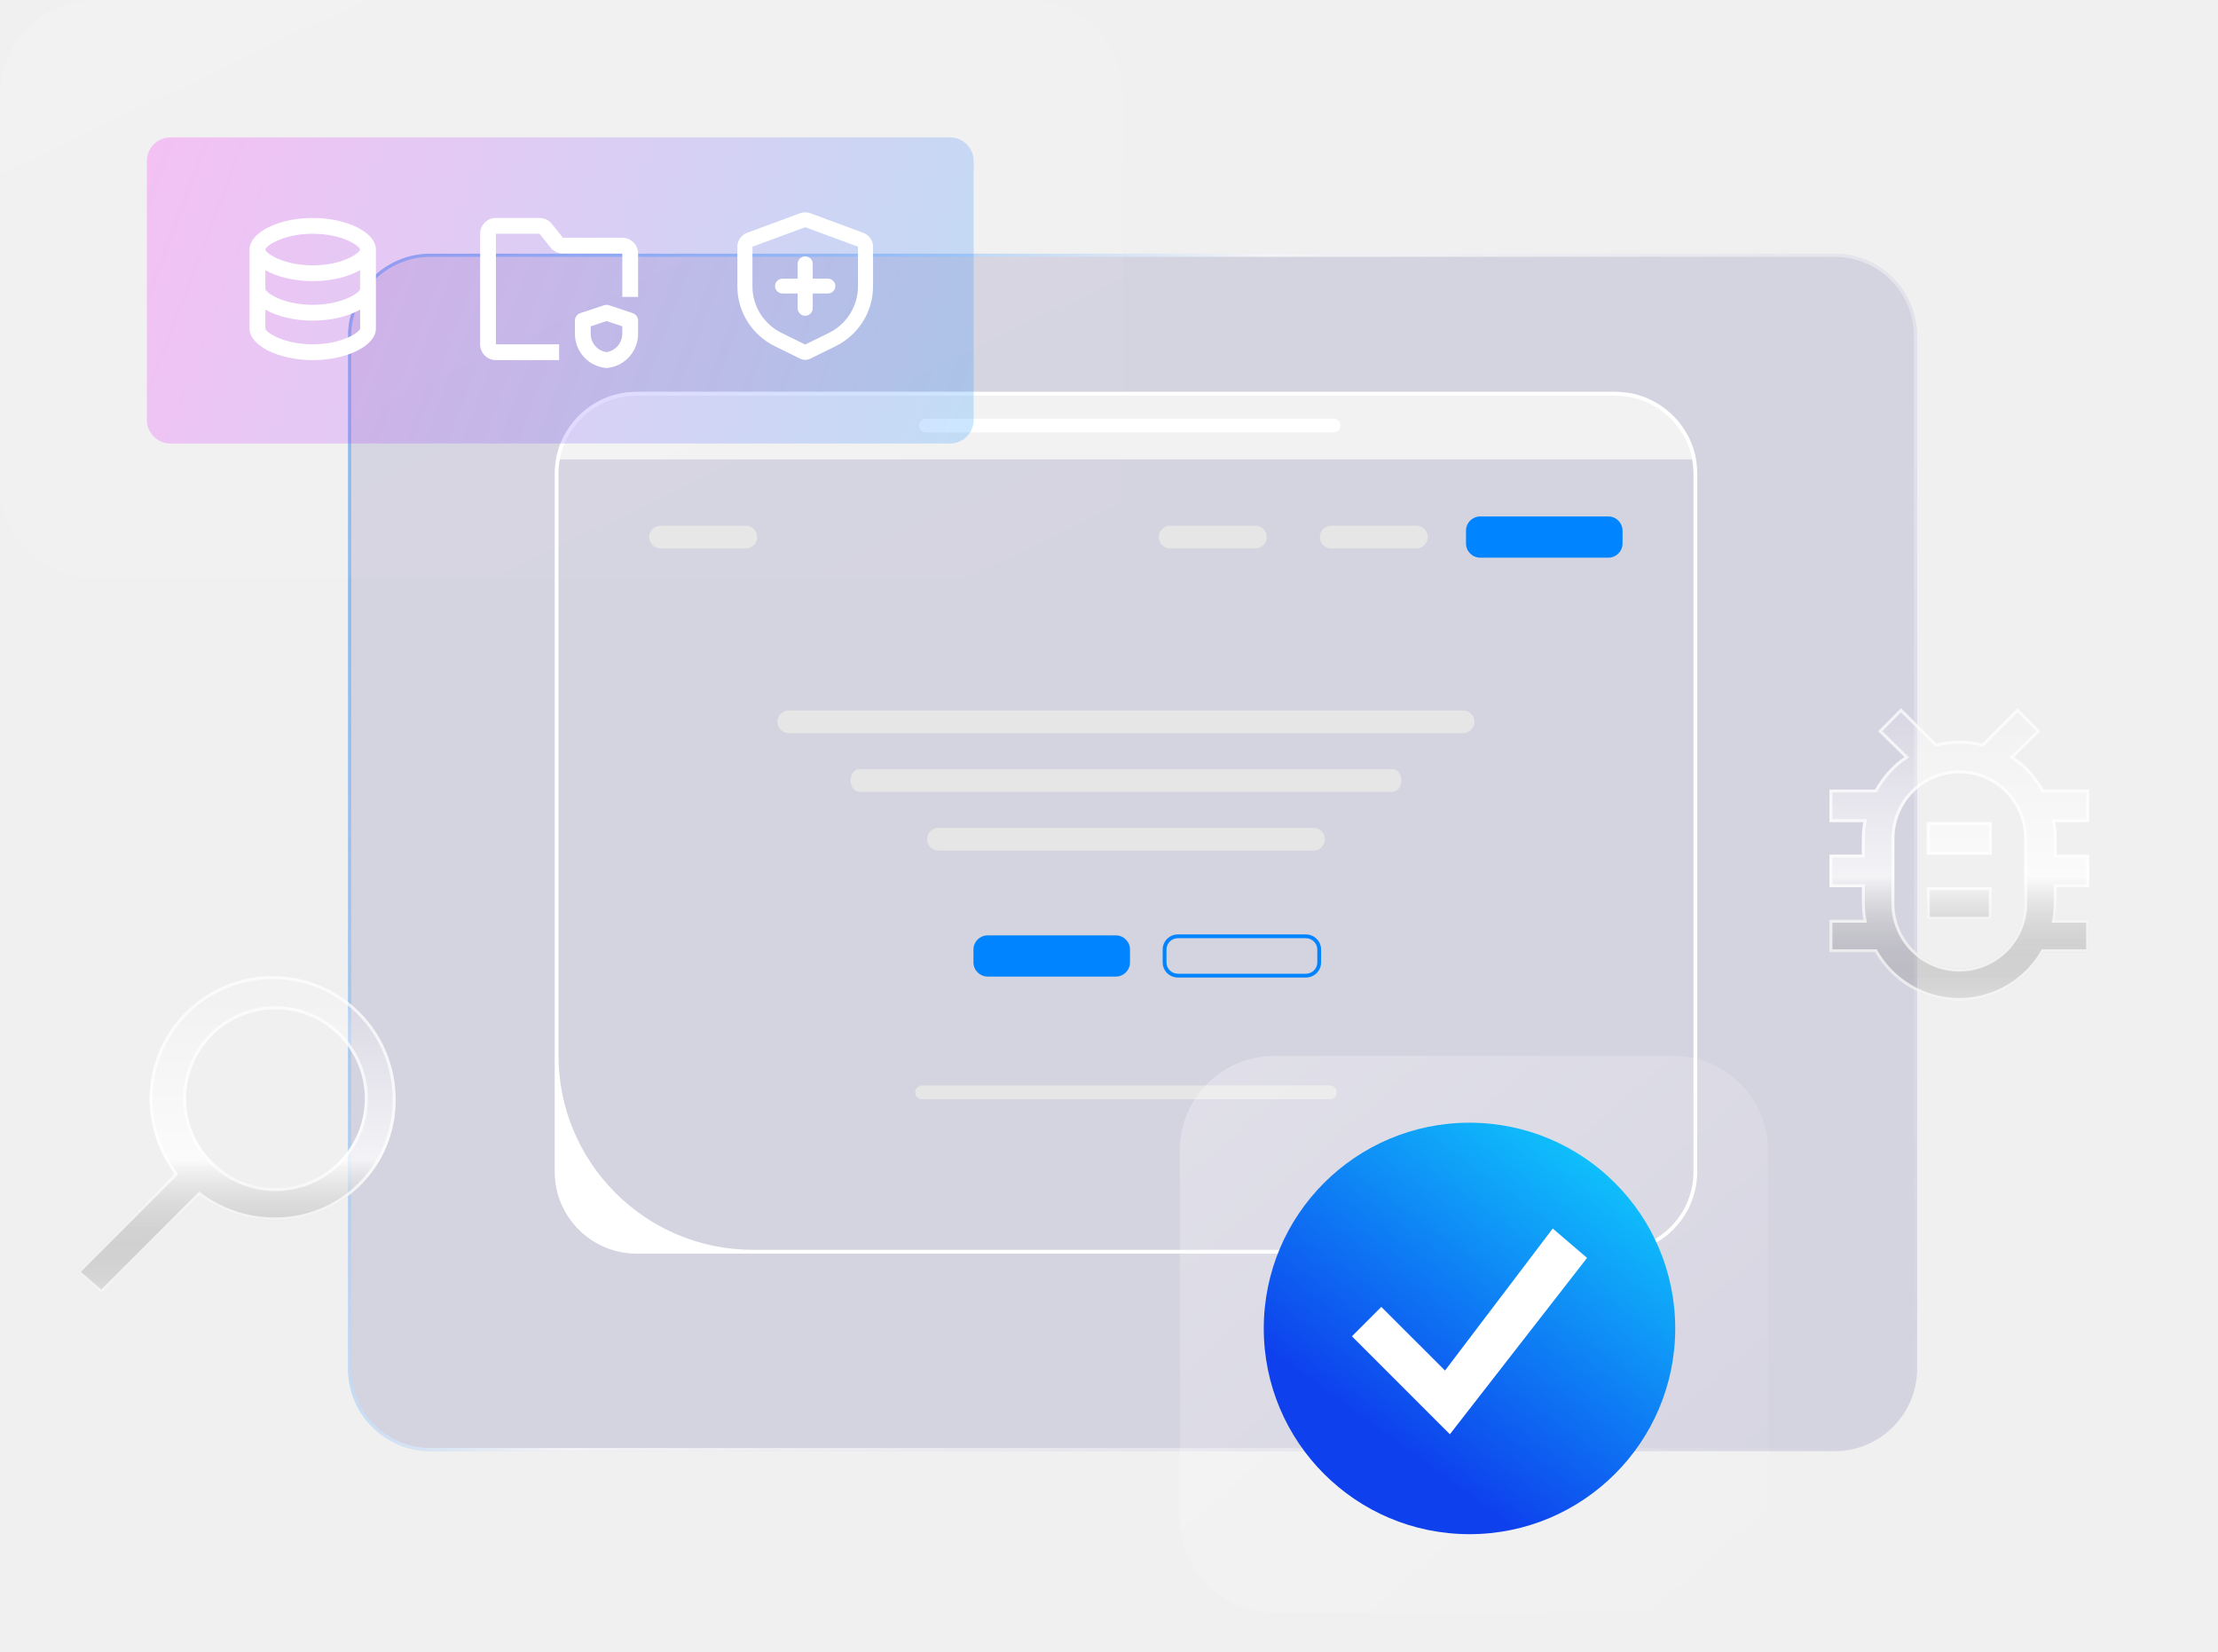
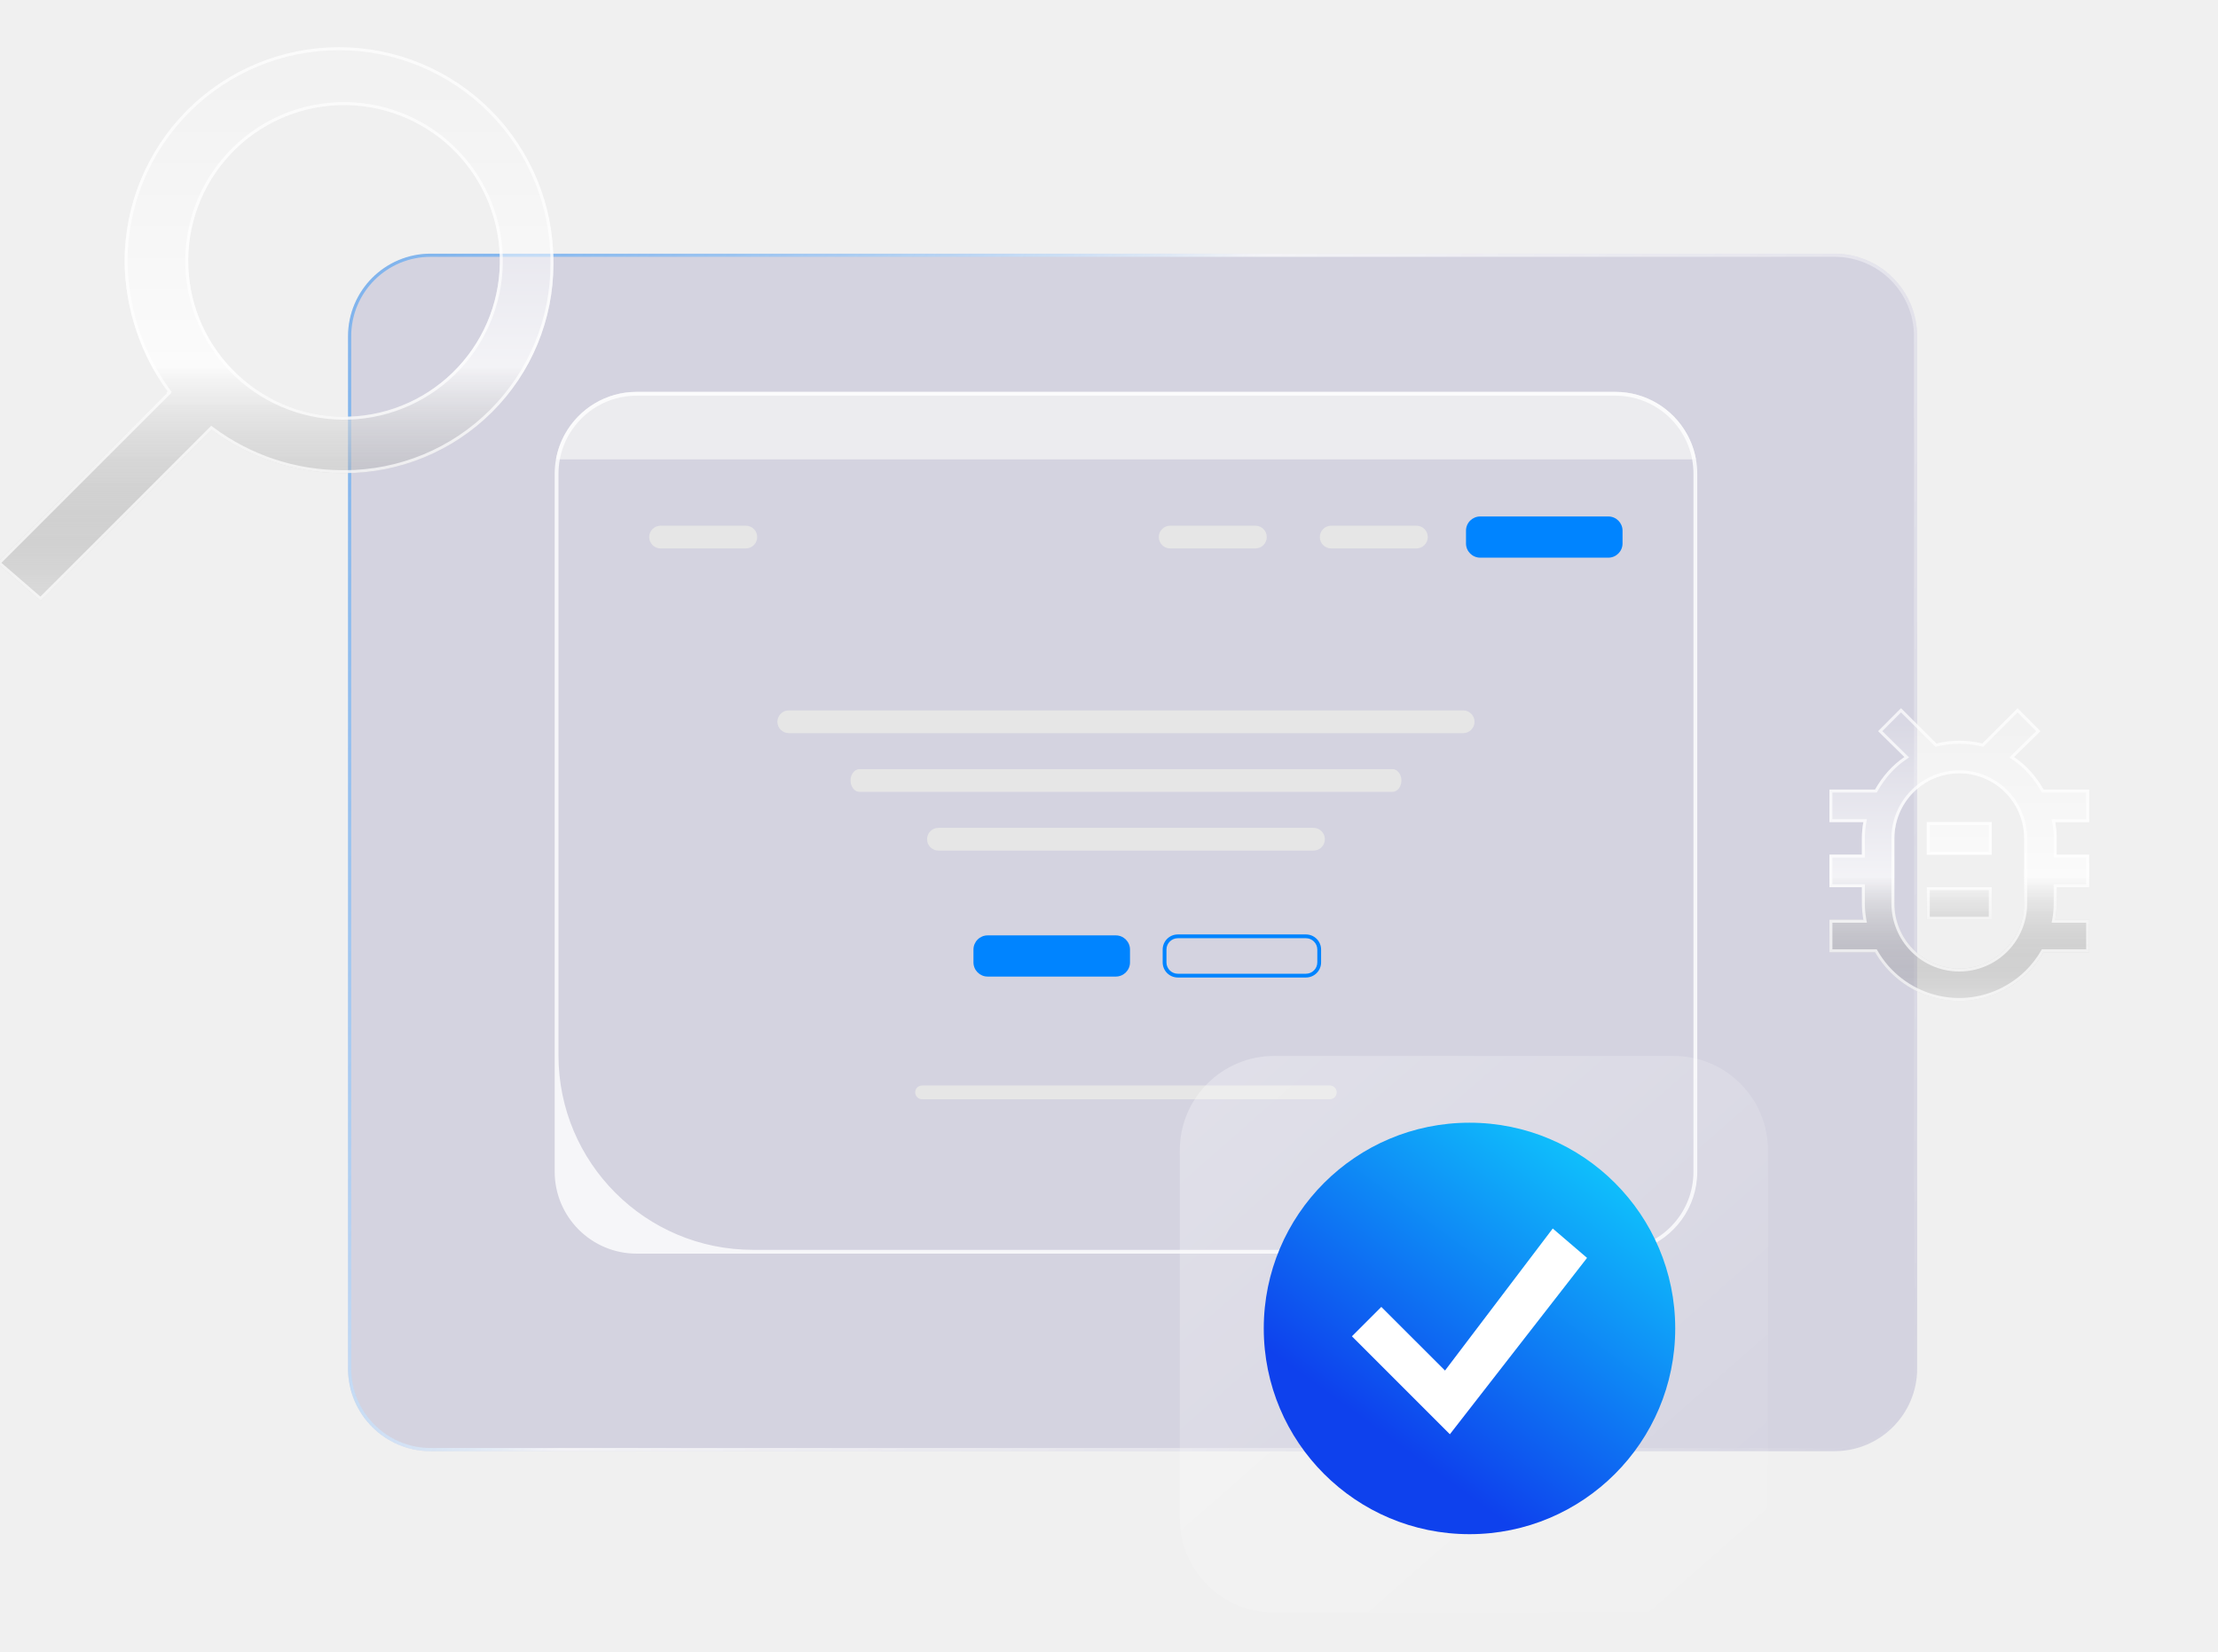
<svg xmlns="http://www.w3.org/2000/svg" width="376" height="280" viewBox="0 0 376 280" fill="none">
-   <g filter="url(#filter0_b_358_1046)">
+   <g filter="url(#filter0_b_897_1144)">
    <rect width="266" height="203" rx="14" transform="matrix(1 0 0 -1 59 246)" fill="#6660A0" fill-opacity="0.2" />
-     <rect x="0.268" y="-0.268" width="265.464" height="202.464" rx="13.732" transform="matrix(1 0 0 -1 59 245.464)" stroke="url(#paint0_linear_358_1046)" stroke-width="0.536" />
+     <rect x="0.268" y="-0.268" width="265.464" height="202.464" rx="13.732" transform="matrix(1 0 0 -1 59 245.464)" stroke="url(#paint0_linear_897_1144)" stroke-width="0.536" />
  </g>
-   <g clip-path="url(#clip0_358_1046)">
-     <path d="M17.191 219.28L33.815 202.655C37.476 205.39 41.92 206.872 46.489 206.882H46.494L46.736 206.885C52.127 206.885 57.297 204.743 61.109 200.931C64.921 197.119 67.062 191.949 67.062 186.558L67.06 186.302V186.316C67.06 180.786 64.864 175.483 60.954 171.573C57.044 167.663 51.741 165.466 46.211 165.466C40.681 165.466 35.378 167.663 31.468 171.573C27.558 175.483 25.362 180.786 25.362 186.316C25.42 190.904 26.913 195.36 29.631 199.057L29.589 198.996L12.964 215.621L17.191 219.28ZM46.211 171.099C50.225 170.969 54.127 172.438 57.058 175.183C59.99 177.928 61.712 181.725 61.846 185.739C61.98 189.753 60.515 193.656 57.773 196.59C55.032 199.525 51.237 201.251 47.223 201.39C43.209 201.528 39.305 200.067 36.367 197.329C33.429 194.59 31.699 190.797 31.557 186.783C31.414 182.77 32.87 178.864 35.606 175.923C38.342 172.983 42.133 171.248 46.146 171.101L46.211 171.099Z" fill="url(#paint1_linear_358_1046)" />
-     <path d="M66.812 186.558L66.81 186.316H66.81C66.81 180.852 64.64 175.613 60.777 171.75C56.914 167.887 51.674 165.716 46.211 165.716C40.748 165.716 35.508 167.887 31.645 171.75C27.782 175.612 25.612 180.851 25.612 186.314C25.668 190.728 27.067 195.017 29.619 198.612L29.622 198.609L29.793 198.852L29.833 198.908L29.836 198.913L29.643 199.051L29.765 199.173L13.331 215.607L17.178 218.939L33.639 202.479L33.792 202.326L33.965 202.455C37.583 205.157 41.974 206.622 46.49 206.632L46.494 206.632L46.496 206.632L46.736 206.635C46.736 206.635 46.736 206.635 46.737 206.635C52.061 206.634 57.167 204.519 60.932 200.754C64.697 196.989 66.812 191.883 66.812 186.559C66.812 186.558 66.812 186.558 66.812 186.558ZM46.202 170.849L46.203 170.849C50.283 170.717 54.249 172.211 57.229 175.001C60.209 177.791 61.959 181.65 62.096 185.731C62.232 189.811 60.743 193.778 57.956 196.761C55.169 199.744 51.312 201.499 47.232 201.639C43.152 201.78 39.183 200.295 36.197 197.511C33.211 194.728 31.452 190.872 31.307 186.792C31.162 182.712 32.642 178.742 35.423 175.753C38.204 172.764 42.057 171.001 46.137 170.852L46.137 170.852L46.202 170.849Z" stroke="white" stroke-opacity="0.7" stroke-width="0.5" />
-   </g>
-   <path d="M354.153 133.847H346.422C345.184 131.64 343.478 129.709 341.415 128.33L345.899 123.944L342.02 120.055L336.05 126.041C333.491 125.418 330.822 125.418 328.264 126.041L322.266 120.055L318.387 123.944L322.844 128.33C320.78 129.709 319.102 131.668 317.864 133.847H310.133V139.364H315.883C315.718 140.274 315.635 141.184 315.635 142.122V144.881H310.133V150.397H315.635V153.156C315.635 154.094 315.718 155.004 315.883 155.914H310.133V161.431H317.864C318.948 163.31 320.392 164.957 322.112 166.277C323.831 167.596 325.794 168.563 327.887 169.122C329.979 169.68 332.162 169.82 334.308 169.532C336.455 169.244 338.524 168.535 340.397 167.444C342.9 166.01 344.991 163.913 346.422 161.431H354.153V155.914H348.403C348.568 155.004 348.65 154.094 348.65 153.156V150.397H354.153V144.881H348.65V142.122C348.65 141.184 348.568 140.274 348.403 139.364H354.153V133.847ZM343.148 153.156C343.148 156.082 341.988 158.888 339.925 160.958C337.861 163.027 335.062 164.189 332.143 164.189C329.224 164.189 326.425 163.027 324.361 160.958C322.297 158.888 321.138 156.082 321.138 153.156V142.122C321.138 139.196 322.297 136.389 324.361 134.32C326.425 132.251 329.224 131.088 332.143 131.088C335.062 131.088 337.861 132.251 339.925 134.32C341.988 136.389 343.148 139.196 343.148 142.122V153.156ZM337.645 139.364V144.881H326.64V139.364H337.645ZM326.64 150.397H337.645V155.914H326.64V150.397Z" fill="url(#paint2_linear_358_1046)" />
+   <path d="M354.153 133.847H346.422C345.184 131.64 343.478 129.709 341.415 128.33L345.899 123.944L342.02 120.055L336.05 126.041C333.491 125.418 330.822 125.418 328.264 126.041L322.266 120.055L318.387 123.944L322.844 128.33C320.78 129.709 319.102 131.668 317.864 133.847H310.133V139.364H315.883C315.718 140.274 315.635 141.184 315.635 142.122V144.881H310.133V150.397H315.635V153.156C315.635 154.094 315.718 155.004 315.883 155.914H310.133V161.431H317.864C318.948 163.31 320.392 164.957 322.112 166.277C323.831 167.596 325.794 168.563 327.887 169.122C329.979 169.68 332.162 169.82 334.308 169.532C336.455 169.244 338.524 168.535 340.397 167.444C342.9 166.01 344.991 163.913 346.422 161.431H354.153V155.914H348.403C348.568 155.004 348.65 154.094 348.65 153.156V150.397H354.153V144.881H348.65V142.122C348.65 141.184 348.568 140.274 348.403 139.364H354.153V133.847ZM343.148 153.156C343.148 156.082 341.988 158.888 339.925 160.958C337.861 163.027 335.062 164.189 332.143 164.189C329.224 164.189 326.425 163.027 324.361 160.958C322.297 158.888 321.138 156.082 321.138 153.156V142.122C321.138 139.196 322.297 136.389 324.361 134.32C326.425 132.251 329.224 131.088 332.143 131.088C335.062 131.088 337.861 132.251 339.925 134.32C341.988 136.389 343.148 139.196 343.148 142.122V153.156ZM337.645 139.364V144.881H326.64V139.364H337.645ZM326.64 150.397H337.645V155.914H326.64V150.397Z" fill="url(#paint1_linear_897_1144)" />
  <path d="M345.544 123.942L341.24 128.151L341.02 128.367L341.276 128.538C343.303 129.893 344.983 131.793 346.204 133.969L346.275 134.097H346.422H353.903V139.114H348.403H348.103L348.157 139.408C348.319 140.304 348.4 141.199 348.4 142.122V144.881V145.131H348.65H353.903V150.147H348.65H348.4V150.397V153.156C348.4 154.079 348.319 154.974 348.157 155.87L348.103 156.164H348.403H353.903V161.181H346.422H346.277L346.205 161.306C344.797 163.751 342.737 165.815 340.272 167.227L340.271 167.228C338.426 168.302 336.389 169.001 334.275 169.284C332.161 169.567 330.012 169.43 327.951 168.88C325.89 168.33 323.957 167.378 322.264 166.078C320.57 164.779 319.148 163.157 318.08 161.306L318.008 161.181H317.864H310.383V156.164H315.883H316.182L316.129 155.87C315.967 154.974 315.885 154.079 315.885 153.156V150.397V150.147H315.635H310.383V145.131H315.635H315.885V144.881V142.122C315.885 141.199 315.967 140.304 316.129 139.408L316.182 139.114H315.883H310.383V134.097H317.864H318.009L318.081 133.97C319.304 131.818 320.957 129.892 322.983 128.538L323.238 128.367L323.019 128.152L318.741 123.943L322.266 120.408L328.087 126.218L328.186 126.317L328.323 126.284C330.842 125.671 333.471 125.671 335.991 126.284L336.127 126.317L336.227 126.217L342.02 120.409L345.544 123.942ZM340.102 161.134C342.212 159.018 343.398 156.148 343.398 153.156V142.122C343.398 139.13 342.212 136.26 340.102 134.144C337.991 132.027 335.128 130.838 332.143 130.838C329.158 130.838 326.295 132.027 324.184 134.144C322.073 136.26 320.888 139.13 320.888 142.122V153.156C320.888 156.148 322.073 159.018 324.184 161.134C326.295 163.25 329.158 164.439 332.143 164.439C335.128 164.439 337.991 163.25 340.102 161.134ZM337.395 144.631H326.89V139.614H337.395V144.631ZM337.395 150.647V155.664H326.89V150.647H337.395Z" stroke="white" stroke-opacity="0.7" stroke-width="0.5" />
-   <path d="M287.506 77.879H94.248C94.521 76.331 95.054 74.867 95.799 73.54C98.179 69.301 102.716 66.43 107.916 66.43H273.839C279.035 66.43 283.575 69.301 285.952 73.54C286.697 74.867 287.233 76.331 287.506 77.879Z" fill="#F2F2F2" />
+   <path d="M287.506 77.879H94.248C94.521 76.331 95.054 74.867 95.799 73.54C98.179 69.301 102.716 66.43 107.916 66.43H273.839C279.035 66.43 283.575 69.301 285.952 73.54C286.697 74.867 287.233 76.331 287.506 77.879Z" fill="#F2F2F2" fill-opacity="0.8" />
  <path d="M236.047 134.236H145.706C144.867 134.236 144.184 133.371 144.184 132.309C144.184 131.246 144.867 130.382 145.706 130.382H236.047C236.887 130.382 237.57 131.246 237.57 132.309C237.57 133.371 236.887 134.236 236.047 134.236Z" fill="#E6E6E6" />
-   <path d="M287.507 77.879C287.234 76.331 286.697 74.867 285.952 73.54C283.576 69.301 279.035 66.43 273.839 66.43H107.916C102.717 66.43 98.179 69.301 95.799 73.54C95.054 74.867 94.521 76.331 94.248 77.879C94.107 78.669 94.033 79.481 94.033 80.313V198.63C94.033 206.286 100.26 212.513 107.916 212.513H273.839C275.425 212.513 276.954 212.243 278.377 211.749C283.81 209.867 287.722 204.697 287.722 198.63V80.313C287.722 79.485 287.648 78.669 287.507 77.879ZM287.079 198.63C287.079 205.329 282.102 210.869 275.644 211.749C275.053 211.829 274.452 211.871 273.839 211.871H127.637C109.432 211.871 94.675 197.111 94.675 178.906V80.313C94.675 79.481 94.753 78.669 94.9 77.879C95.189 76.318 95.751 74.857 96.538 73.54C98.847 69.667 103.08 67.073 107.916 67.073H273.839C278.675 67.073 282.908 69.667 285.217 73.54C286.004 74.857 286.566 76.318 286.855 77.879C287.002 78.669 287.079 79.481 287.079 80.313V198.63Z" fill="white" />
+   <path d="M287.507 77.879C287.234 76.331 286.697 74.867 285.952 73.54C283.576 69.301 279.035 66.43 273.839 66.43H107.916C102.717 66.43 98.179 69.301 95.799 73.54C95.054 74.867 94.521 76.331 94.248 77.879C94.107 78.669 94.033 79.481 94.033 80.313V198.63C94.033 206.286 100.26 212.513 107.916 212.513H273.839C275.425 212.513 276.954 212.243 278.377 211.749C283.81 209.867 287.722 204.697 287.722 198.63V80.313C287.722 79.485 287.648 78.669 287.507 77.879ZM287.079 198.63C287.079 205.329 282.102 210.869 275.644 211.749C275.053 211.829 274.452 211.871 273.839 211.871H127.637C109.432 211.871 94.675 197.111 94.675 178.906V80.313C94.675 79.481 94.753 78.669 94.9 77.879C95.189 76.318 95.751 74.857 96.538 73.54C98.847 69.667 103.08 67.073 107.916 67.073H273.839C278.675 67.073 282.908 69.667 285.217 73.54C286.004 74.857 286.566 76.318 286.855 77.879C287.002 78.669 287.079 79.481 287.079 80.313V198.63Z" fill="white" fill-opacity="0.8" />
  <path d="M189.155 165.547H167.428C166.102 165.547 165.023 164.468 165.023 163.142V160.969C165.023 159.643 166.102 158.564 167.428 158.564H189.155C190.481 158.564 191.56 159.643 191.56 160.969V163.142C191.56 164.468 190.481 165.547 189.155 165.547Z" fill="#0084FF" />
  <path d="M272.651 94.534H250.924C249.598 94.534 248.52 93.455 248.52 92.129V89.956C248.52 88.63 249.598 87.551 250.924 87.551H272.651C273.977 87.551 275.056 88.63 275.056 89.956V92.129C275.056 93.455 273.977 94.534 272.651 94.534Z" fill="#0084FF" />
  <path d="M221.39 165.707H199.663C198.248 165.707 197.098 164.556 197.098 163.142V160.969C197.098 159.554 198.248 158.404 199.663 158.404H221.39C222.804 158.404 223.955 159.554 223.955 160.969V163.142C223.955 164.556 222.804 165.707 221.39 165.707ZM199.663 159.046C198.603 159.046 197.74 159.909 197.74 160.969V163.142C197.74 164.202 198.603 165.065 199.663 165.065H221.39C222.45 165.065 223.313 164.202 223.313 163.142V160.969C223.313 159.909 222.45 159.046 221.39 159.046H199.663Z" fill="#0084FF" />
  <path d="M248.04 124.28H133.714C132.652 124.28 131.787 123.416 131.787 122.354C131.787 121.291 132.652 120.427 133.714 120.427H248.04C249.102 120.427 249.966 121.291 249.966 122.354C249.966 123.416 249.102 124.28 248.04 124.28Z" fill="#E6E6E6" />
  <path d="M126.435 92.969H111.983C110.921 92.969 110.057 92.105 110.057 91.042C110.057 89.98 110.921 89.116 111.983 89.116H126.435C127.497 89.116 128.362 89.98 128.362 91.042C128.362 92.105 127.497 92.969 126.435 92.969Z" fill="#E6E6E6" />
  <path d="M212.819 92.969H198.368C197.306 92.969 196.441 92.105 196.441 91.042C196.441 89.98 197.306 89.116 198.368 89.116H212.819C213.882 89.116 214.746 89.98 214.746 91.042C214.746 92.105 213.882 92.969 212.819 92.969Z" fill="#E6E6E6" />
  <path d="M240.116 92.969H225.665C224.603 92.969 223.738 92.105 223.738 91.042C223.738 89.98 224.603 89.116 225.665 89.116H240.116C241.179 89.116 242.043 89.98 242.043 91.042C242.043 92.105 241.179 92.969 240.116 92.969Z" fill="#E6E6E6" />
  <path d="M222.671 144.191H159.085C158.023 144.191 157.158 143.327 157.158 142.264C157.158 141.202 158.023 140.337 159.085 140.337H222.671C223.733 140.337 224.597 141.202 224.597 142.264C224.597 143.327 223.733 144.191 222.671 144.191Z" fill="#E6E6E6" />
  <path d="M225.439 186.342H156.312C155.669 186.342 155.146 185.82 155.146 185.177C155.146 184.535 155.669 184.012 156.312 184.012H225.439C226.081 184.012 226.604 184.535 226.604 185.177C226.604 185.82 226.081 186.342 225.439 186.342Z" fill="#E6E6E6" />
-   <path d="M226.083 73.301H156.956C156.314 73.301 155.791 72.779 155.791 72.136C155.791 71.494 156.314 70.971 156.956 70.971H226.083C226.726 70.971 227.248 71.494 227.248 72.136C227.248 72.779 226.726 73.301 226.083 73.301Z" fill="white" />
-   <g filter="url(#filter1_b_358_1046)">
-     <rect x="200" y="179" width="99.712" height="94.37" rx="16" fill="url(#paint3_linear_358_1046)" fill-opacity="0.3" />
+   <g filter="url(#filter1_b_897_1144)">
+     <rect x="200" y="179" width="99.712" height="94.37" rx="16" fill="url(#paint2_linear_897_1144)" fill-opacity="0.3" />
  </g>
-   <g filter="url(#filter2_b_358_1046)">
-     <rect width="190.364" height="97.993" rx="16" fill="url(#paint4_linear_358_1046)" fill-opacity="0.12" />
+   <g clip-path="url(#clip0_897_1144)">
+     <path d="M6.876 101.816L35.857 72.835C42.239 77.601 49.986 80.185 57.951 80.203H57.959L58.381 80.207C67.779 80.207 76.792 76.474 83.437 69.828C90.082 63.183 93.816 54.17 93.816 44.772L93.812 44.326V44.35C93.812 34.71 89.983 25.466 83.166 18.649C76.35 11.833 67.106 8.004 57.466 8.004C47.827 8.004 38.582 11.833 31.766 18.649C24.949 25.466 21.12 34.71 21.12 44.35C21.221 52.349 23.824 60.116 28.563 66.561L28.489 66.455L-0.493 95.436L6.876 101.816ZM57.466 17.823C64.464 17.597 71.265 20.158 76.376 24.943C81.486 29.729 84.488 36.347 84.722 43.344C84.956 50.342 82.402 57.146 77.622 62.262C72.843 67.377 66.227 70.387 59.23 70.628C52.233 70.869 45.426 68.323 40.305 63.548C35.184 58.774 32.168 52.162 31.919 45.165C31.671 38.168 34.209 31.359 38.978 26.233C43.747 21.107 50.356 18.084 57.353 17.827L57.466 17.823Z" fill="url(#paint3_linear_897_1144)" />
+     <path d="M93.566 44.772L93.562 44.35H93.562C93.562 34.777 89.759 25.596 82.99 18.826C76.22 12.057 67.039 8.254 57.466 8.254C47.893 8.254 38.712 12.057 31.942 18.826C25.173 25.595 21.37 34.776 21.37 44.349C21.469 52.155 23.966 59.738 28.517 66.073L28.522 66.068L28.693 66.311L28.764 66.413L28.767 66.417L28.583 66.549L28.665 66.632L-0.126 95.423L6.863 101.475L35.68 72.658L35.833 72.505L36.007 72.634C42.345 77.368 50.04 79.935 57.951 79.953L57.959 79.953L57.961 79.953L58.381 79.957C58.381 79.957 58.382 79.957 58.382 79.957C67.713 79.957 76.662 76.25 83.26 69.652C89.859 63.053 93.566 54.104 93.566 44.773C93.566 44.773 93.566 44.772 93.566 44.772ZM57.457 17.573L57.458 17.573C64.522 17.345 71.388 19.93 76.546 24.761C81.706 29.591 84.736 36.273 84.972 43.336C85.208 50.4 82.63 57.268 77.805 62.432C72.98 67.597 66.302 70.634 59.239 70.878C52.175 71.121 45.304 68.551 40.135 63.731C34.965 58.912 31.921 52.237 31.669 45.174C31.418 38.111 33.981 31.237 38.795 26.063C43.609 20.888 50.281 17.836 57.343 17.577L57.344 17.577L57.457 17.573Z" stroke="white" stroke-opacity="0.7" stroke-width="0.5" />
  </g>
-   <rect opacity="0.2" x="24.9" y="23.294" width="140.156" height="51.891" rx="4" fill="url(#paint5_linear_358_1046)" />
-   <path d="M63.724 55.69V42.303C63.724 39.401 58.82 36.948 53.014 36.948C47.208 36.948 42.305 39.401 42.305 42.303V55.69C42.305 58.593 47.208 61.045 53.014 61.045C58.82 61.045 63.724 58.593 63.724 55.69ZM53.014 39.626C57.956 39.626 60.954 41.643 61.047 42.295C60.954 42.963 57.956 44.981 53.014 44.981C48.073 44.981 45.075 42.963 44.982 42.311C45.075 41.643 48.073 39.626 53.014 39.626ZM44.982 45.793C46.962 46.927 49.851 47.658 53.014 47.658C56.178 47.658 59.067 46.927 61.047 45.793V48.989C60.954 49.657 57.956 51.674 53.014 51.674C48.073 51.674 45.075 49.657 44.982 48.997V45.793ZM44.982 55.69V52.487C46.962 53.621 49.851 54.352 53.014 54.352C56.178 54.352 59.067 53.621 61.047 52.487V55.682C60.954 56.35 57.956 58.368 53.014 58.368C48.073 58.368 45.075 56.35 44.982 55.69Z" fill="white" />
-   <path d="M137.397 36.16L146.342 39.462C146.829 39.642 147.249 39.964 147.545 40.385C147.841 40.806 148 41.306 148 41.818V48.565C148 50.667 147.405 52.728 146.283 54.517C145.16 56.305 143.553 57.751 141.643 58.691L137.358 60.801C137.091 60.932 136.798 61 136.5 61C136.202 61 135.909 60.932 135.643 60.801L131.357 58.691C129.447 57.751 127.84 56.305 126.718 54.517C125.595 52.728 125 50.667 125 48.565V41.818C125 41.306 125.159 40.806 125.455 40.385C125.752 39.964 126.171 39.642 126.659 39.462L135.603 36.16C136.181 35.947 136.819 35.947 137.397 36.16ZM136.5 38.516L127.556 41.818V48.565C127.556 50.2 128.019 51.803 128.892 53.193C129.766 54.584 131.015 55.708 132.501 56.439L136.5 58.411L140.5 56.442C141.986 55.711 143.235 54.586 144.109 53.195C144.982 51.804 145.445 50.2 145.445 48.565V41.818L136.5 38.516ZM136.5 43.462C136.839 43.462 137.164 43.595 137.404 43.831C137.643 44.067 137.778 44.387 137.778 44.72V47.236H140.333C140.672 47.236 140.997 47.369 141.237 47.605C141.477 47.841 141.611 48.161 141.611 48.494C141.611 48.828 141.477 49.148 141.237 49.384C140.997 49.62 140.672 49.752 140.333 49.752H137.778V52.268C137.778 52.602 137.643 52.922 137.404 53.157C137.164 53.394 136.839 53.526 136.5 53.526C136.161 53.526 135.836 53.394 135.597 53.157C135.357 52.922 135.222 52.602 135.222 52.268V49.752H132.667C132.328 49.752 132.003 49.62 131.763 49.384C131.524 49.148 131.389 48.828 131.389 48.494C131.389 48.161 131.524 47.841 131.763 47.605C132.003 47.369 132.328 47.236 132.667 47.236H135.222V44.72C135.222 44.387 135.357 44.067 135.597 43.831C135.836 43.595 136.161 43.462 136.5 43.462Z" fill="white" />
-   <g clip-path="url(#clip1_358_1046)">
-     <path d="M102.391 51.742C102.61 51.669 102.843 51.654 103.07 51.698L103.237 51.742L107.253 53.081C107.495 53.162 107.708 53.309 107.869 53.507C108.029 53.704 108.13 53.944 108.159 54.196L108.169 54.352V56.589C108.169 58.02 107.641 59.402 106.686 60.469C105.731 61.536 104.416 62.214 102.993 62.372C102.874 62.385 102.754 62.385 102.635 62.372C101.261 62.219 99.986 61.581 99.04 60.574C98.093 59.567 97.535 58.256 97.467 56.875L97.459 56.587V54.352C97.459 54.097 97.531 53.848 97.668 53.633C97.805 53.418 98 53.247 98.23 53.139L98.375 53.081L102.391 51.742ZM91.46 36.948C91.821 36.948 92.178 37.021 92.51 37.162C92.842 37.303 93.142 37.51 93.392 37.77L93.553 37.954L95.424 40.295H105.491C106.167 40.295 106.817 40.55 107.313 41.009C107.808 41.469 108.111 42.098 108.162 42.772L108.169 42.972V50.335H105.491V42.972H95.424C95.064 42.973 94.707 42.9 94.375 42.758C94.043 42.617 93.744 42.41 93.494 42.151L93.333 41.967L91.462 39.626H84.072V58.368H94.782V61.045H84.072C83.397 61.045 82.746 60.79 82.251 60.331C81.755 59.872 81.452 59.242 81.401 58.569L81.395 58.368V39.626C81.394 38.95 81.65 38.3 82.109 37.804C82.568 37.309 83.198 37.006 83.871 36.955L84.072 36.948H91.46ZM102.814 54.424L100.137 55.317V56.589C100.137 58.151 101.281 59.467 102.814 59.696C103.521 59.59 104.17 59.247 104.655 58.722C105.141 58.198 105.433 57.523 105.483 56.811L105.491 56.587V55.315L102.814 54.424Z" fill="white" />
-   </g>
-   <g filter="url(#filter3_b_358_1046)">
-     <rect width="69.751" height="69.751" rx="34.875" transform="matrix(1 0 0 -1 214.236 260.071)" fill="url(#paint6_linear_358_1046)" />
+   <g filter="url(#filter2_b_897_1144)">
+     <rect width="69.751" height="69.751" rx="34.875" transform="matrix(1 0 0 -1 214.236 260.071)" fill="url(#paint4_linear_897_1144)" />
  </g>
  <path d="M263.224 208.256L244.961 232.334L234.164 221.545L229.182 226.527L245.786 243.132L269.039 213.238L263.224 208.256Z" fill="white" />
  <defs>
-     <filter id="filter0_b_358_1046" x="24.714" y="8.714" width="334.571" height="271.571" filterUnits="userSpaceOnUse" color-interpolation-filters="sRGB">
+     <filter id="filter0_b_897_1144" x="24.714" y="8.714" width="334.571" height="271.571" filterUnits="userSpaceOnUse" color-interpolation-filters="sRGB">
      <feFlood flood-opacity="0" result="BackgroundImageFix" />
      <feGaussianBlur in="BackgroundImageFix" stdDeviation="17.143" />
-       <feComposite in2="SourceAlpha" operator="in" result="effect1_backgroundBlur_358_1046" />
-       <feBlend mode="normal" in="SourceGraphic" in2="effect1_backgroundBlur_358_1046" result="shape" />
+       <feComposite in2="SourceAlpha" operator="in" result="effect1_backgroundBlur_897_1144" />
+       <feBlend mode="normal" in="SourceGraphic" in2="effect1_backgroundBlur_897_1144" result="shape" />
    </filter>
-     <filter id="filter1_b_358_1046" x="196" y="175" width="107.712" height="102.37" filterUnits="userSpaceOnUse" color-interpolation-filters="sRGB">
+     <filter id="filter1_b_897_1144" x="196" y="175" width="107.712" height="102.37" filterUnits="userSpaceOnUse" color-interpolation-filters="sRGB">
      <feFlood flood-opacity="0" result="BackgroundImageFix" />
      <feGaussianBlur in="BackgroundImageFix" stdDeviation="2" />
-       <feComposite in2="SourceAlpha" operator="in" result="effect1_backgroundBlur_358_1046" />
-       <feBlend mode="normal" in="SourceGraphic" in2="effect1_backgroundBlur_358_1046" result="shape" />
+       <feComposite in2="SourceAlpha" operator="in" result="effect1_backgroundBlur_897_1144" />
+       <feBlend mode="normal" in="SourceGraphic" in2="effect1_backgroundBlur_897_1144" result="shape" />
    </filter>
-     <filter id="filter2_b_358_1046" x="-4" y="-4" width="198.364" height="105.993" filterUnits="userSpaceOnUse" color-interpolation-filters="sRGB">
-       <feFlood flood-opacity="0" result="BackgroundImageFix" />
-       <feGaussianBlur in="BackgroundImageFix" stdDeviation="2" />
-       <feComposite in2="SourceAlpha" operator="in" result="effect1_backgroundBlur_358_1046" />
-       <feBlend mode="normal" in="SourceGraphic" in2="effect1_backgroundBlur_358_1046" result="shape" />
-     </filter>
-     <filter id="filter3_b_358_1046" x="209.951" y="186.035" width="78.322" height="78.322" filterUnits="userSpaceOnUse" color-interpolation-filters="sRGB">
+     <filter id="filter2_b_897_1144" x="209.951" y="186.035" width="78.322" height="78.322" filterUnits="userSpaceOnUse" color-interpolation-filters="sRGB">
      <feFlood flood-opacity="0" result="BackgroundImageFix" />
      <feGaussianBlur in="BackgroundImageFix" stdDeviation="2.143" />
-       <feComposite in2="SourceAlpha" operator="in" result="effect1_backgroundBlur_358_1046" />
-       <feBlend mode="normal" in="SourceGraphic" in2="effect1_backgroundBlur_358_1046" result="shape" />
+       <feComposite in2="SourceAlpha" operator="in" result="effect1_backgroundBlur_897_1144" />
+       <feBlend mode="normal" in="SourceGraphic" in2="effect1_backgroundBlur_897_1144" result="shape" />
    </filter>
-     <linearGradient id="paint0_linear_358_1046" x1="0" y1="203" x2="283.851" y2="36.207" gradientUnits="userSpaceOnUse">
+     <linearGradient id="paint0_linear_897_1144" x1="0" y1="203" x2="283.851" y2="36.207" gradientUnits="userSpaceOnUse">
      <stop stop-color="#0084FF" stop-opacity="0.4" />
      <stop offset="0.407" stop-color="white" stop-opacity="0.726" />
      <stop offset="1" stop-color="white" stop-opacity="0" />
    </linearGradient>
-     <linearGradient id="paint1_linear_358_1046" x1="40" y1="168.5" x2="40" y2="224.5" gradientUnits="userSpaceOnUse">
+     <linearGradient id="paint1_linear_897_1144" x1="332.154" y1="122.852" x2="332.154" y2="174.491" gradientUnits="userSpaceOnUse">
      <stop stop-color="white" stop-opacity="0.12" />
      <stop offset="0.5" stop-color="white" stop-opacity="0.73" />
      <stop offset="1" stop-color="#353535" stop-opacity="0" />
    </linearGradient>
-     <linearGradient id="paint2_linear_358_1046" x1="332.154" y1="122.852" x2="332.154" y2="174.491" gradientUnits="userSpaceOnUse">
+     <linearGradient id="paint2_linear_897_1144" x1="196.716" y1="179" x2="289.817" y2="285.12" gradientUnits="userSpaceOnUse">
+       <stop stop-color="white" />
+       <stop offset="1" stop-color="white" stop-opacity="0" />
+     </linearGradient>
+     <linearGradient id="paint3_linear_897_1144" x1="46.639" y1="13.292" x2="46.639" y2="110.916" gradientUnits="userSpaceOnUse">
      <stop stop-color="white" stop-opacity="0.12" />
      <stop offset="0.5" stop-color="white" stop-opacity="0.73" />
      <stop offset="1" stop-color="#353535" stop-opacity="0" />
    </linearGradient>
-     <linearGradient id="paint3_linear_358_1046" x1="196.716" y1="179" x2="289.817" y2="285.12" gradientUnits="userSpaceOnUse">
-       <stop stop-color="white" />
-       <stop offset="1" stop-color="white" stop-opacity="0" />
-     </linearGradient>
-     <linearGradient id="paint4_linear_358_1046" x1="-6.27" y1="1.07911e-07" x2="69.525" y2="158.842" gradientUnits="userSpaceOnUse">
-       <stop stop-color="white" />
-       <stop offset="1" stop-color="white" stop-opacity="0" />
-     </linearGradient>
-     <linearGradient id="paint5_linear_358_1046" x1="26.908" y1="23.294" x2="164.661" y2="75.503" gradientUnits="userSpaceOnUse">
-       <stop stop-color="#FA00FF" />
-       <stop offset="1" stop-color="#0084FF" />
-     </linearGradient>
-     <linearGradient id="paint6_linear_358_1046" x1="67.792" y1="65.727" x2="13.52" y2="-8.884" gradientUnits="userSpaceOnUse">
+     <linearGradient id="paint4_linear_897_1144" x1="67.792" y1="65.727" x2="13.52" y2="-8.884" gradientUnits="userSpaceOnUse">
      <stop offset="0.001" stop-color="#0FD3FE" />
      <stop offset="0.73" stop-color="#0E41ED" />
    </linearGradient>
-     <clipPath id="clip0_358_1046">
-       <rect width="53.816" height="53.816" fill="white" transform="matrix(-1 0 0 1 67.0625 165.464)" />
-     </clipPath>
-     <clipPath id="clip1_358_1046">
-       <rect width="32.129" height="32.129" fill="white" transform="translate(78.7169 32.9323)" />
+     <clipPath id="clip0_897_1144">
+       <rect width="93.816" height="93.816" fill="white" transform="matrix(-1 0 0 1 93.8158 8)" />
    </clipPath>
  </defs>
</svg>
